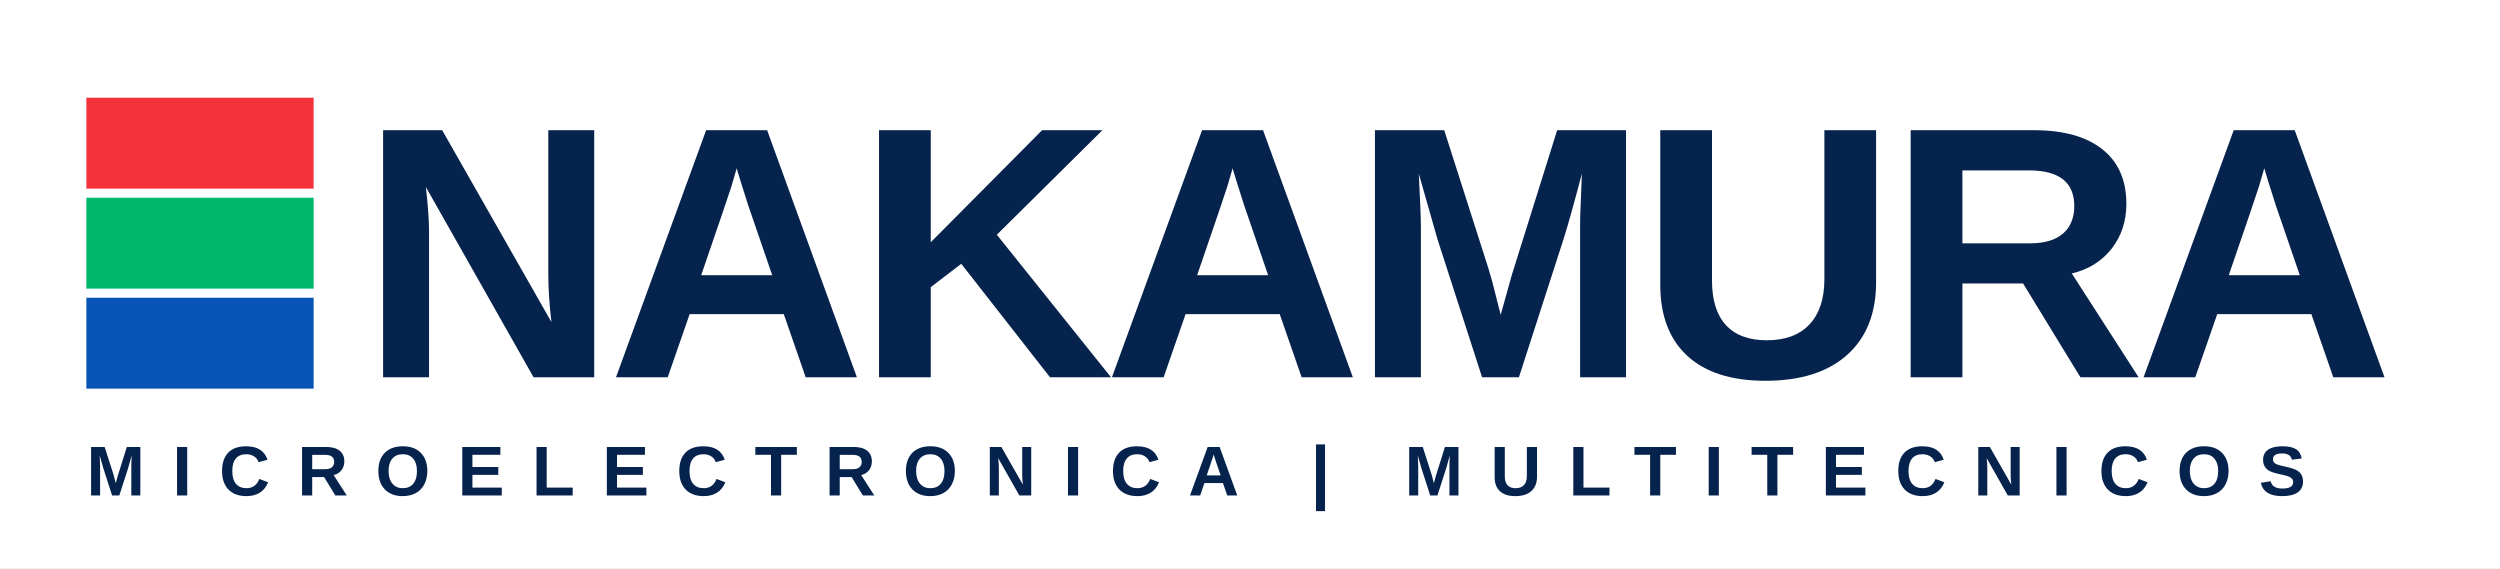
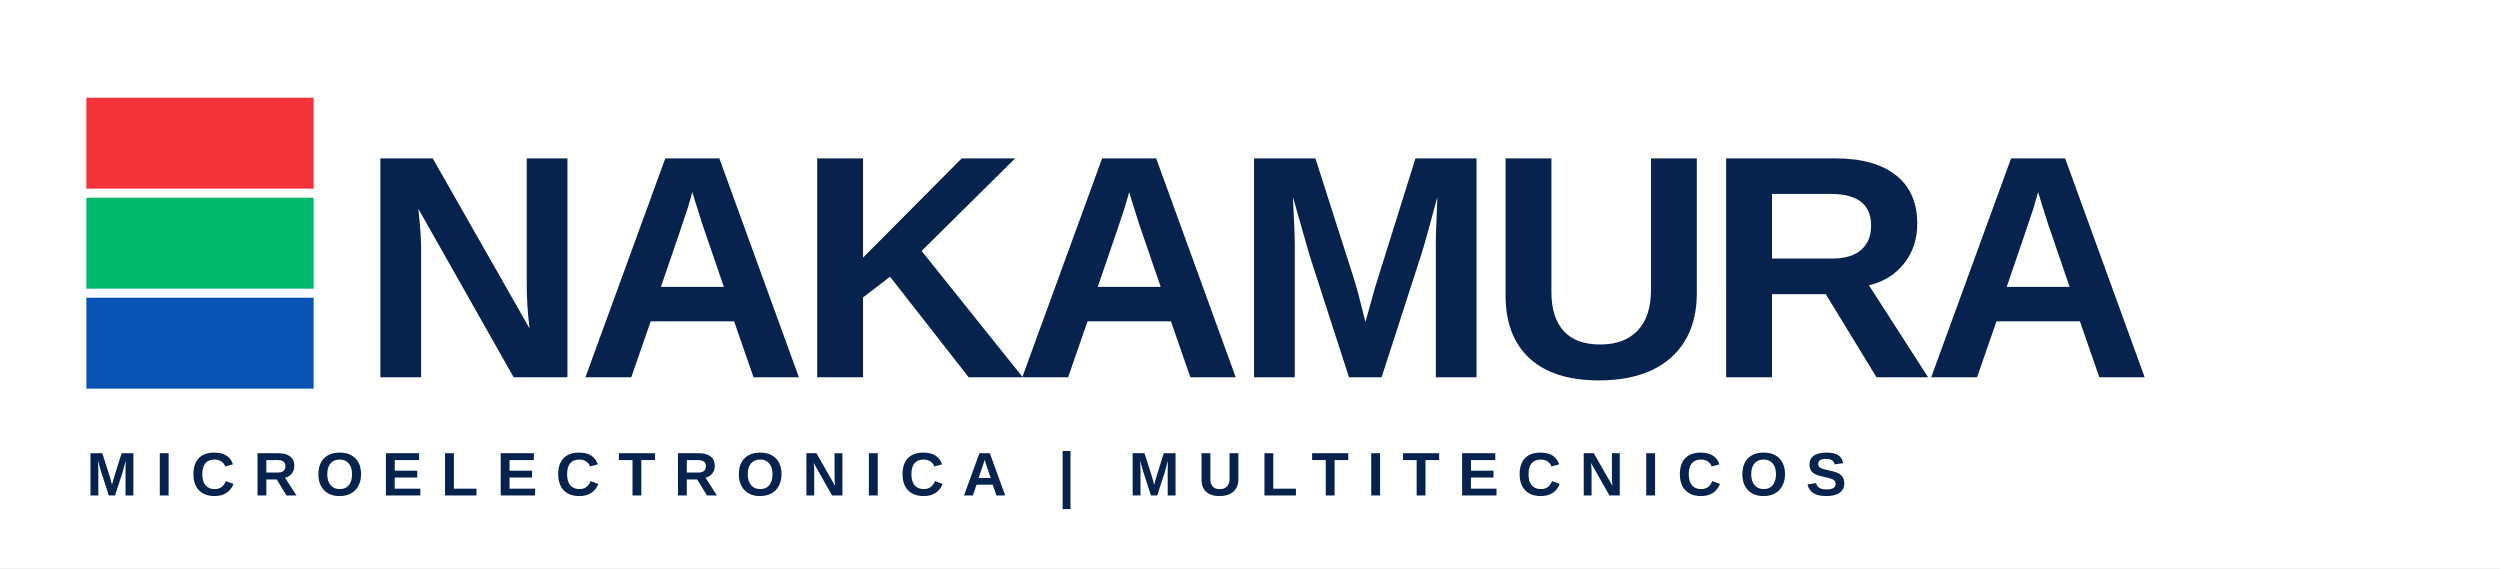
<svg xmlns="http://www.w3.org/2000/svg" viewBox="0 0 1100 250" role="img" aria-labelledby="title">
  <rect width="1100" height="250" fill="#ffffff" />
  <rect x="38" y="43" width="100" height="40" fill="#f3323a" />
  <rect x="38" y="87" width="100" height="40" fill="#00b86b" />
  <rect x="38" y="131" width="100" height="40" fill="#0754b5" />
-   <text x="158" y="166" fill="#06234d" font-family="Arial, Helvetica, sans-serif" font-size="158" font-weight="900" letter-spacing="-5">NAKAMURA</text>
-   <text x="38" y="218" fill="#06234d" font-family="Arial, Helvetica, sans-serif" font-size="31" font-weight="700" letter-spacing="12">MICROELECTRONICA | MULTITECNICOS</text>
+   <text x="158" y="166" fill="#06234d" font-family="Arial, Helvetica, sans-serif" font-size="140" font-weight="900" letter-spacing="-5" textLength="900" lengthAdjust="spacingAndGlyphs">NAKAMURA</text>
+   <text x="38" y="218" fill="#06234d" font-family="Arial, Helvetica, sans-serif" font-size="27" font-weight="700" letter-spacing="8" textLength="1024" lengthAdjust="spacingAndGlyphs">MICROELECTRONICA | MULTITECNICOS</text>
</svg>
